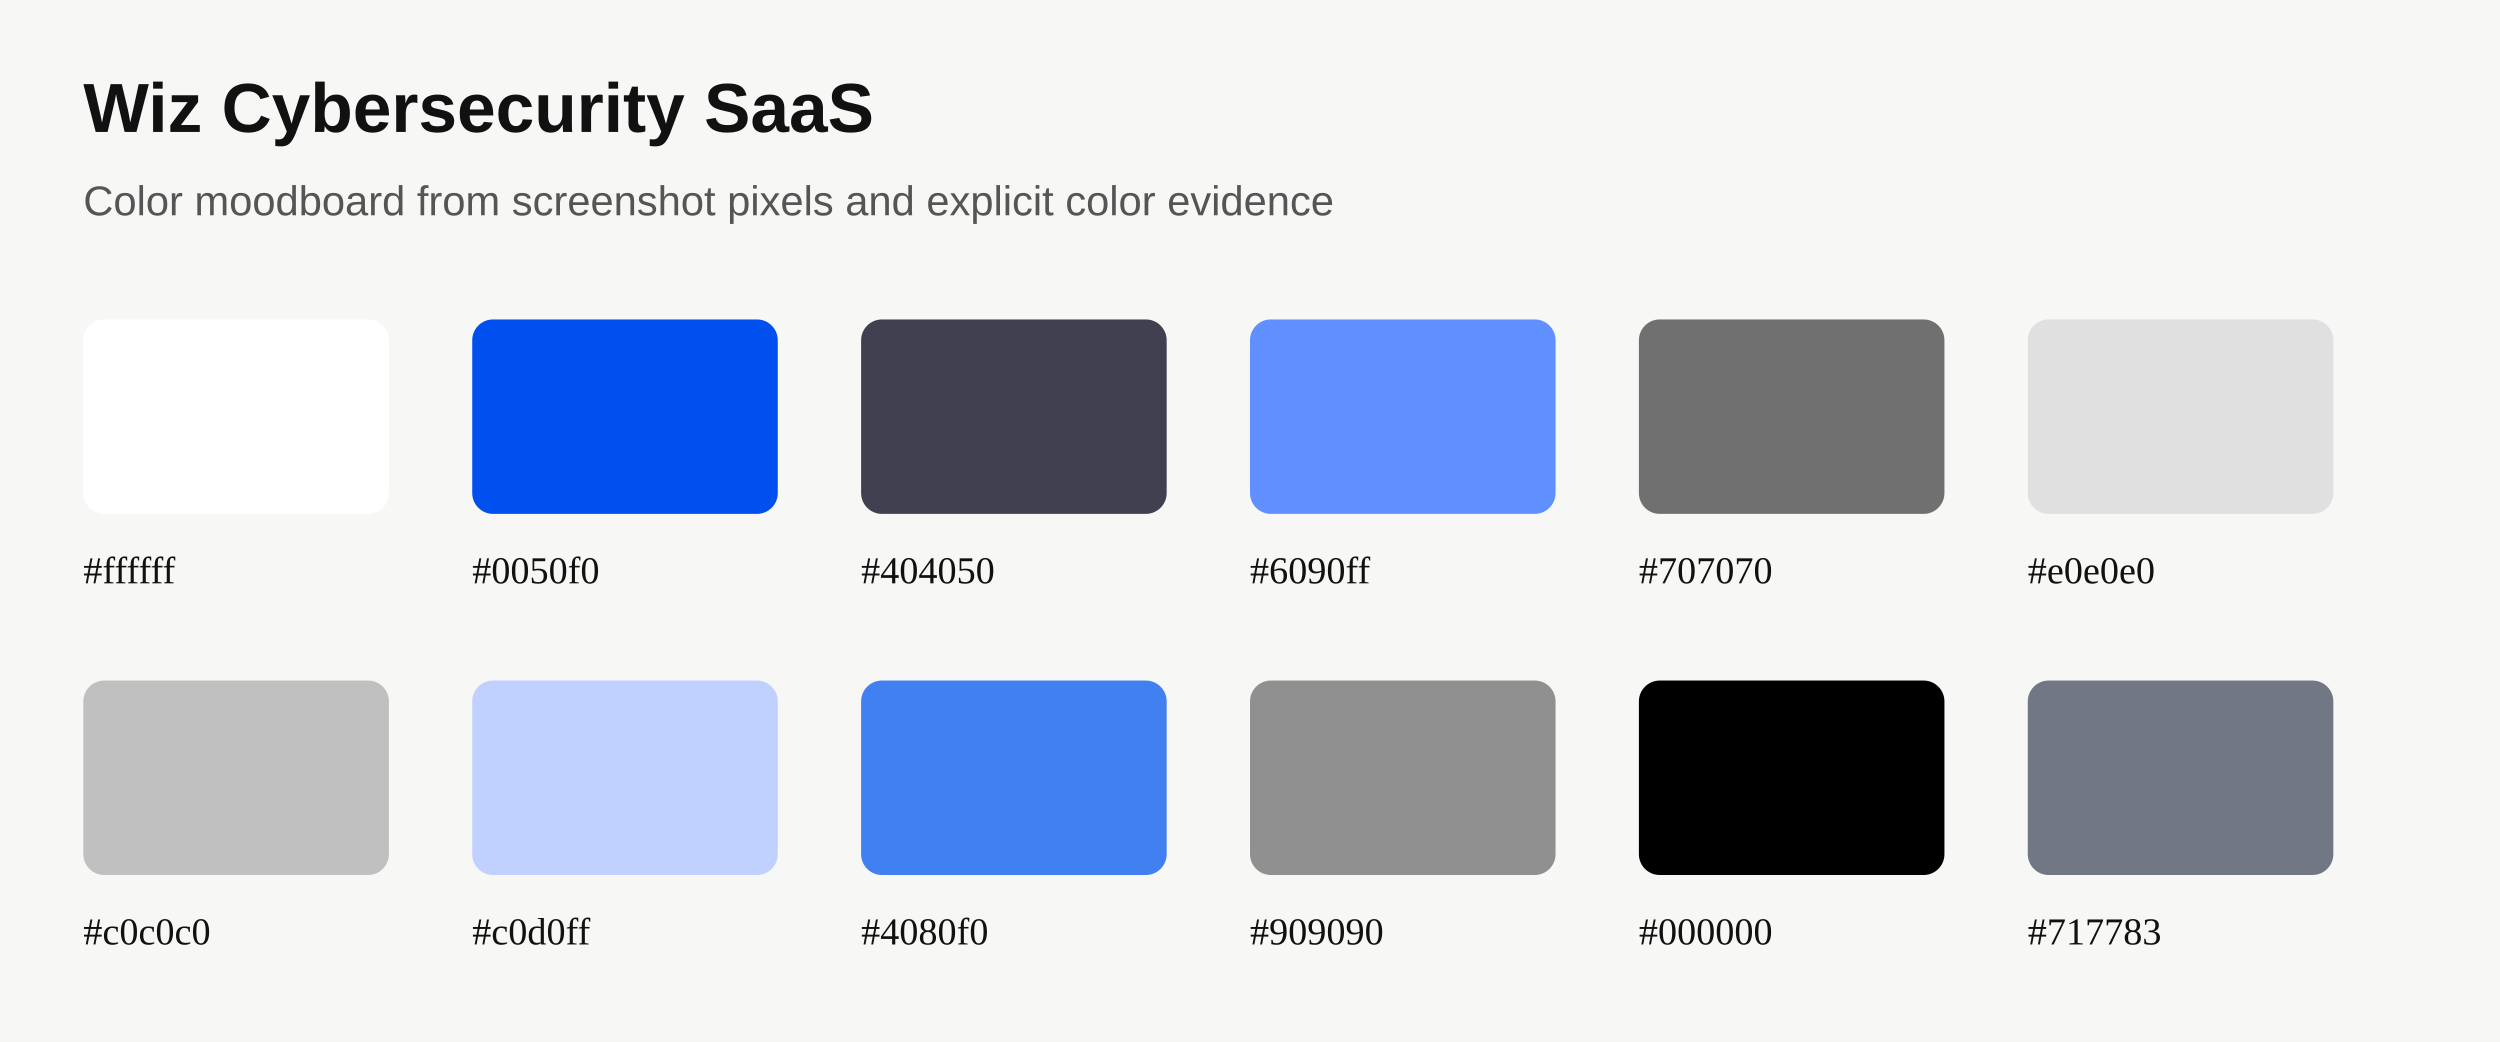
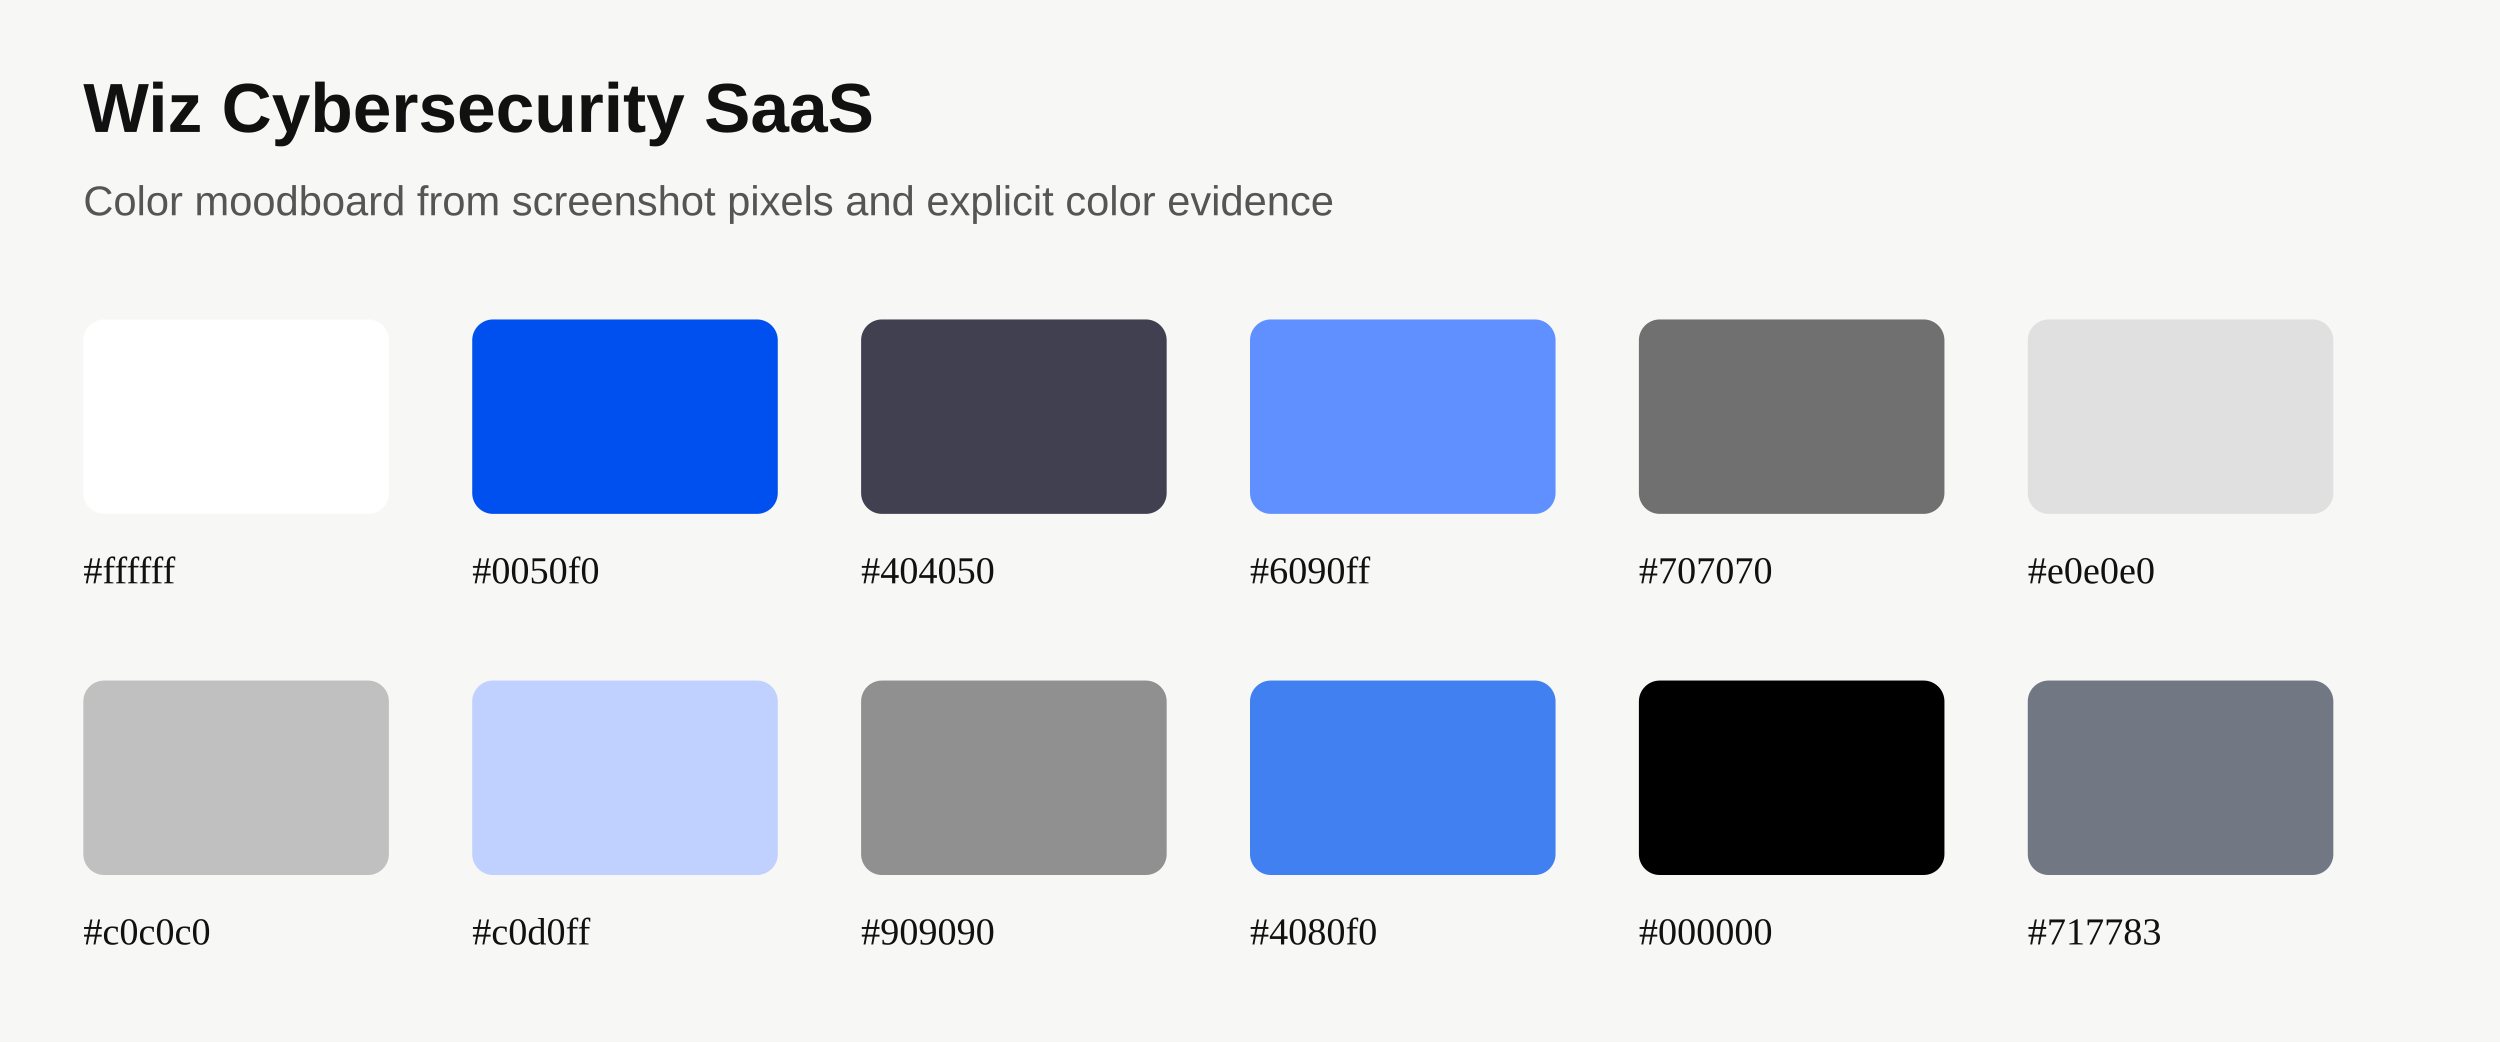
<svg xmlns="http://www.w3.org/2000/svg" width="720" height="300" viewBox="0 0 720 300">
  <rect width="720" height="300" fill="#f7f7f5" />
  <text x="24" y="38" font-family="Arial, sans-serif" font-size="20" font-weight="700" fill="#111">Wiz Cybersecurity SaaS</text>
  <text x="24" y="62" font-family="Arial, sans-serif" font-size="12" fill="#555">Color moodboard from screenshot pixels and explicit color evidence</text>
  <rect x="24" y="92" width="88" height="56" rx="6" fill="#ffffff" />
  <text x="24" y="168" font-size="11" fill="#111">#ffffff</text>
  <rect x="136" y="92" width="88" height="56" rx="6" fill="#0050f0" />
  <text x="136" y="168" font-size="11" fill="#111">#0050f0</text>
  <rect x="248" y="92" width="88" height="56" rx="6" fill="#404050" />
  <text x="248" y="168" font-size="11" fill="#111">#404050</text>
  <rect x="360" y="92" width="88" height="56" rx="6" fill="#6090ff" />
  <text x="360" y="168" font-size="11" fill="#111">#6090ff</text>
  <rect x="472" y="92" width="88" height="56" rx="6" fill="#707070" />
  <text x="472" y="168" font-size="11" fill="#111">#707070</text>
  <rect x="584" y="92" width="88" height="56" rx="6" fill="#e0e0e0" />
  <text x="584" y="168" font-size="11" fill="#111">#e0e0e0</text>
  <rect x="24" y="196" width="88" height="56" rx="6" fill="#c0c0c0" />
  <text x="24" y="272" font-size="11" fill="#111">#c0c0c0</text>
  <rect x="136" y="196" width="88" height="56" rx="6" fill="#c0d0ff" />
  <text x="136" y="272" font-size="11" fill="#111">#c0d0ff</text>
-   <rect x="248" y="196" width="88" height="56" rx="6" fill="#4080f0" />
-   <text x="248" y="272" font-size="11" fill="#111">#4080f0</text>
-   <rect x="360" y="196" width="88" height="56" rx="6" fill="#909090" />
-   <text x="360" y="272" font-size="11" fill="#111">#909090</text>
+   <rect x="248" y="196" width="88" height="56" rx="6" fill="#909090" />
+   <text x="248" y="272" font-size="11" fill="#111">#909090</text>
+   <rect x="360" y="196" width="88" height="56" rx="6" fill="#4080f0" />
+   <text x="360" y="272" font-size="11" fill="#111">#4080f0</text>
  <rect x="472" y="196" width="88" height="56" rx="6" fill="#000000" />
  <text x="472" y="272" font-size="11" fill="#111">#000000</text>
  <rect x="584" y="196" width="88" height="56" rx="6" fill="#717783" />
  <text x="584" y="272" font-size="11" fill="#111">#717783</text>
</svg>
